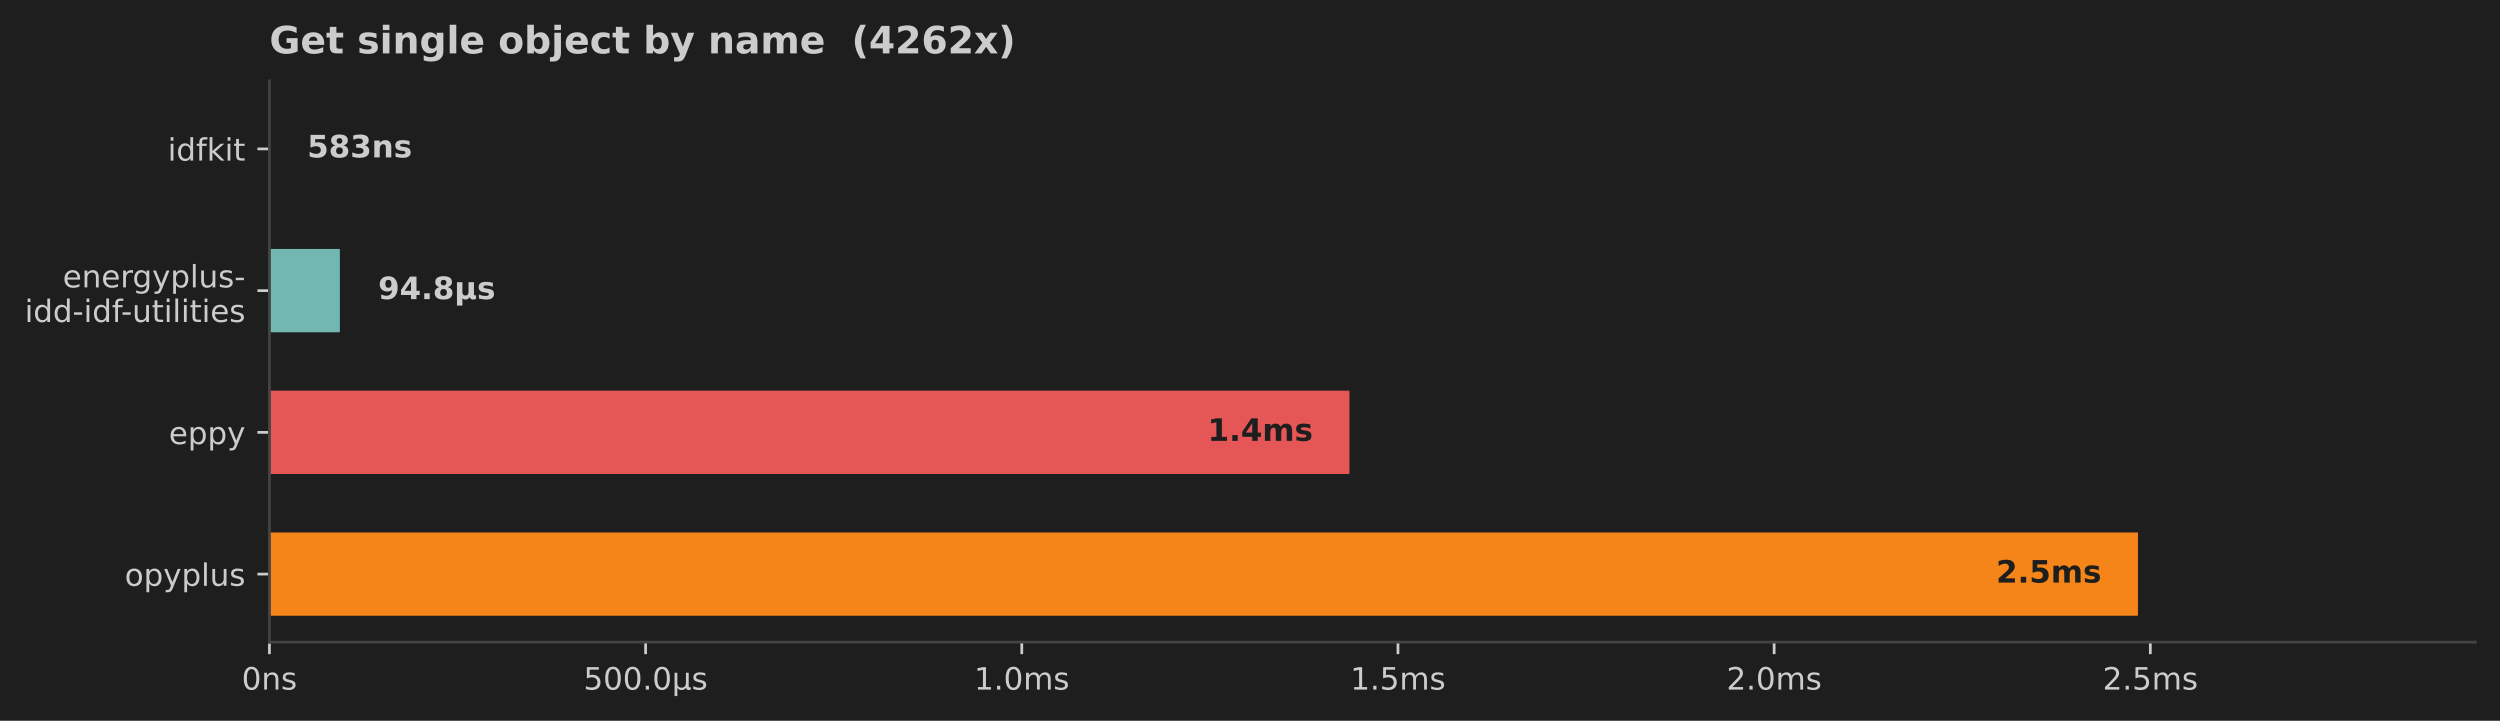
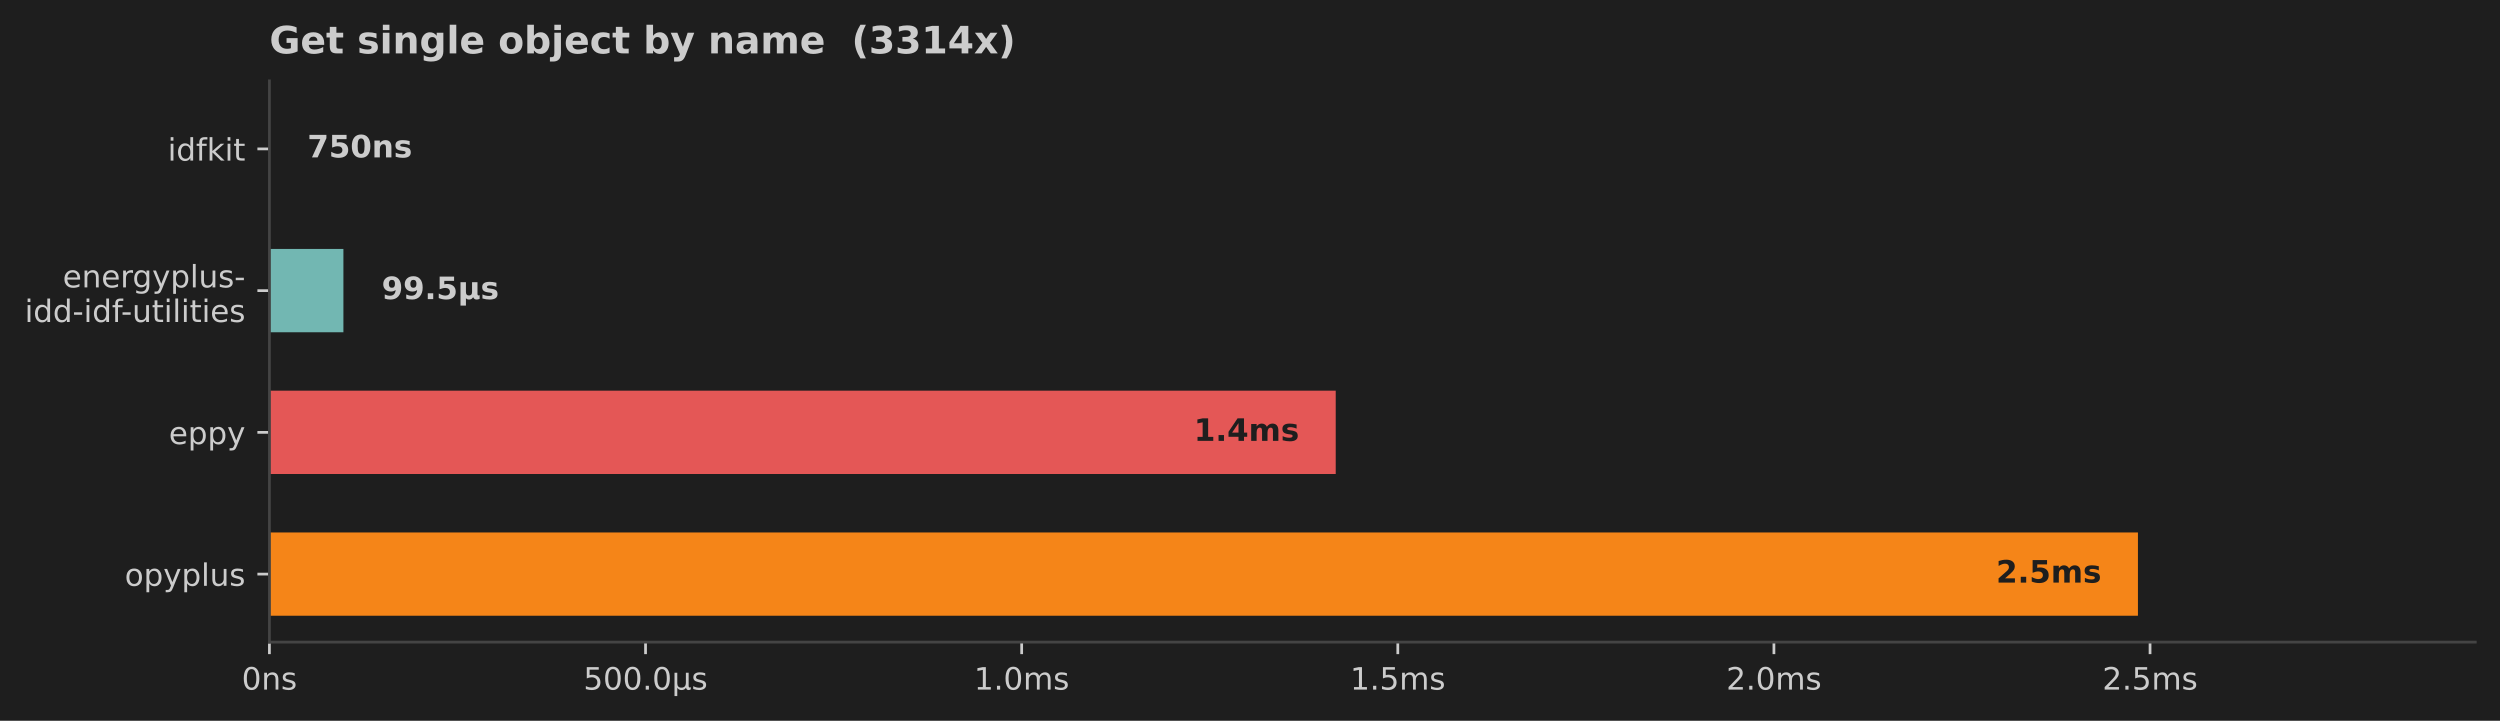
<svg xmlns="http://www.w3.org/2000/svg" xmlns:xlink="http://www.w3.org/1999/xlink" width="728.4pt" height="210pt" viewBox="0 0 728.4 210" version="1.1">
  <defs>
    <style type="text/css">*{stroke-linejoin: round; stroke-linecap: butt}</style>
  </defs>
  <g id="figure_1">
    <g id="patch_1">
      <path d="M 0 210 L 728.4 210 L 728.4 -0 L 0 -0 z " style="fill: #1e1e1e" />
    </g>
    <g id="axes_1">
      <g id="patch_2">
        <path d="M 78.497 187.089 L 721.2 187.089 L 721.2 23.558 L 78.497 23.558 z " style="fill: #1e1e1e" />
      </g>
      <g id="patch_3">
-         <path d="M 78.497 30.992 L 78.624 30.992 L 78.624 55.769 L 78.497 55.769 z " clip-path="url(#p252e3f94ce)" style="fill: #4c78a8; stroke: #1e1e1e; stroke-width: 0.5; stroke-linejoin: miter" />
+         <path d="M 78.497 30.992 L 78.661 30.992 L 78.661 55.769 L 78.497 55.769 z " clip-path="url(#p1cf8473f33)" style="fill: #4c78a8; stroke: #1e1e1e; stroke-width: 0.5; stroke-linejoin: miter" />
      </g>
      <g id="patch_4">
-         <path d="M 78.497 72.287 L 99.276 72.287 L 99.276 97.065 L 78.497 97.065 z " clip-path="url(#p252e3f94ce)" style="fill: #72b7b2; stroke: #1e1e1e; stroke-width: 0.5; stroke-linejoin: miter" />
+         <path d="M 78.497 72.287 L 100.305 72.287 L 100.305 97.065 L 78.497 97.065 z " clip-path="url(#p1cf8473f33)" style="fill: #72b7b2; stroke: #1e1e1e; stroke-width: 0.5; stroke-linejoin: miter" />
      </g>
      <g id="patch_5">
-         <path d="M 78.497 113.583 L 393.428 113.583 L 393.428 138.36 L 78.497 138.36 z " clip-path="url(#p252e3f94ce)" style="fill: #e45756; stroke: #1e1e1e; stroke-width: 0.5; stroke-linejoin: miter" />
+         <path d="M 78.497 113.583 L 389.426 113.583 L 389.426 138.36 L 78.497 138.36 z " clip-path="url(#p1cf8473f33)" style="fill: #e45756; stroke: #1e1e1e; stroke-width: 0.5; stroke-linejoin: miter" />
      </g>
      <g id="patch_6">
-         <path d="M 78.497 154.879 L 623.16 154.879 L 623.16 179.656 L 78.497 179.656 z " clip-path="url(#p252e3f94ce)" style="fill: #f58518; stroke: #1e1e1e; stroke-width: 0.5; stroke-linejoin: miter" />
+         <path d="M 78.497 154.879 L 623.16 154.879 L 623.16 179.656 L 78.497 179.656 z " clip-path="url(#p1cf8473f33)" style="fill: #f58518; stroke: #1e1e1e; stroke-width: 0.5; stroke-linejoin: miter" />
      </g>
      <g id="matplotlib.axis_1">
        <g id="xtick_1">
          <g id="line2d_1">
            <defs>
-               <path id="m0e9e47aceb" d="M 0 0 L 0 3.5 " style="stroke: #cccccc; stroke-width: 0.8" />
+               <path id="m0b8f4a508b" d="M 0 0 L 0 3.5 " style="stroke: #cccccc; stroke-width: 0.8" />
            </defs>
            <g>
-               <use xlink:href="#m0e9e47aceb" x="78.497" y="187.089" style="fill: #cccccc; stroke: #cccccc; stroke-width: 0.8" />
+               <use xlink:href="#m0b8f4a508b" x="78.497" y="187.089" style="fill: #cccccc; stroke: #cccccc; stroke-width: 0.8" />
            </g>
          </g>
          <g id="text_1">
            <g style="fill: #cccccc" transform="translate(70.43734 200.9278) scale(0.09 -0.09)">
              <defs>
                <path id="DejaVuSans-30" d="M 2034 4250 Q 1547 4250 1301 3770 Q 1056 3291 1056 2328 Q 1056 1369 1301 889 Q 1547 409 2034 409 Q 2525 409 2770 889 Q 3016 1369 3016 2328 Q 3016 3291 2770 3770 Q 2525 4250 2034 4250 z M 2034 4750 Q 2819 4750 3233 4129 Q 3647 3509 3647 2328 Q 3647 1150 3233 529 Q 2819 -91 2034 -91 Q 1250 -91 836 529 Q 422 1150 422 2328 Q 422 3509 836 4129 Q 1250 4750 2034 4750 z " transform="scale(0.015625)" />
                <path id="DejaVuSans-6e" d="M 3513 2113 L 3513 0 L 2938 0 L 2938 2094 Q 2938 2591 2744 2837 Q 2550 3084 2163 3084 Q 1697 3084 1428 2787 Q 1159 2491 1159 1978 L 1159 0 L 581 0 L 581 3500 L 1159 3500 L 1159 2956 Q 1366 3272 1645 3428 Q 1925 3584 2291 3584 Q 2894 3584 3203 3211 Q 3513 2838 3513 2113 z " transform="scale(0.015625)" />
                <path id="DejaVuSans-73" d="M 2834 3397 L 2834 2853 Q 2591 2978 2328 3040 Q 2066 3103 1784 3103 Q 1356 3103 1142 2972 Q 928 2841 928 2578 Q 928 2378 1081 2264 Q 1234 2150 1697 2047 L 1894 2003 Q 2506 1872 2764 1633 Q 3022 1394 3022 966 Q 3022 478 2636 193 Q 2250 -91 1575 -91 Q 1294 -91 989 -36 Q 684 19 347 128 L 347 722 Q 666 556 975 473 Q 1284 391 1588 391 Q 1994 391 2212 530 Q 2431 669 2431 922 Q 2431 1156 2273 1281 Q 2116 1406 1581 1522 L 1381 1569 Q 847 1681 609 1914 Q 372 2147 372 2553 Q 372 3047 722 3315 Q 1072 3584 1716 3584 Q 2034 3584 2315 3537 Q 2597 3491 2834 3397 z " transform="scale(0.015625)" />
              </defs>
              <use xlink:href="#DejaVuSans-30" />
              <use xlink:href="#DejaVuSans-6e" transform="translate(63.62305 0)" />
              <use xlink:href="#DejaVuSans-73" transform="translate(127.002 0)" />
            </g>
          </g>
        </g>
        <g id="xtick_2">
          <g id="line2d_2">
            <g>
-               <use xlink:href="#m0e9e47aceb" x="188.102" y="187.089" style="fill: #cccccc; stroke: #cccccc; stroke-width: 0.8" />
+               <use xlink:href="#m0b8f4a508b" x="188.085" y="187.089" style="fill: #cccccc; stroke: #cccccc; stroke-width: 0.8" />
            </g>
          </g>
          <g id="text_2">
-             <g style="fill: #cccccc" transform="translate(170.0115 200.9278) scale(0.09 -0.09)">
+             <g style="fill: #cccccc" transform="translate(169.995 200.9278) scale(0.09 -0.09)">
              <defs>
                <path id="DejaVuSans-35" d="M 691 4666 L 3169 4666 L 3169 4134 L 1269 4134 L 1269 2991 Q 1406 3038 1543 3061 Q 1681 3084 1819 3084 Q 2600 3084 3056 2656 Q 3513 2228 3513 1497 Q 3513 744 3044 326 Q 2575 -91 1722 -91 Q 1428 -91 1123 -41 Q 819 9 494 109 L 494 744 Q 775 591 1075 516 Q 1375 441 1709 441 Q 2250 441 2565 725 Q 2881 1009 2881 1497 Q 2881 1984 2565 2268 Q 2250 2553 1709 2553 Q 1456 2553 1204 2497 Q 953 2441 691 2322 L 691 4666 z " transform="scale(0.015625)" />
                <path id="DejaVuSans-2e" d="M 684 794 L 1344 794 L 1344 0 L 684 0 L 684 794 z " transform="scale(0.015625)" />
                <path id="DejaVuSans-b5" d="M 544 -1331 L 544 3500 L 1119 3500 L 1119 1325 Q 1119 872 1334 640 Q 1550 409 1972 409 Q 2434 409 2667 671 Q 2900 934 2900 1459 L 2900 3500 L 3475 3500 L 3475 806 Q 3475 619 3529 530 Q 3584 441 3700 441 Q 3728 441 3778 458 Q 3828 475 3916 513 L 3916 50 Q 3788 -22 3673 -56 Q 3559 -91 3450 -91 Q 3234 -91 3106 31 Q 2978 153 2931 403 Q 2775 156 2548 32 Q 2322 -91 2016 -91 Q 1697 -91 1473 31 Q 1250 153 1119 397 L 1119 -1331 L 544 -1331 z " transform="scale(0.015625)" />
              </defs>
              <use xlink:href="#DejaVuSans-35" />
              <use xlink:href="#DejaVuSans-30" transform="translate(63.62305 0)" />
              <use xlink:href="#DejaVuSans-30" transform="translate(127.2461 0)" />
              <use xlink:href="#DejaVuSans-2e" transform="translate(190.8691 0)" />
              <use xlink:href="#DejaVuSans-30" transform="translate(222.6562 0)" />
              <use xlink:href="#DejaVuSans-b5" transform="translate(286.2793 0)" />
              <use xlink:href="#DejaVuSans-73" transform="translate(349.9023 0)" />
            </g>
          </g>
        </g>
        <g id="xtick_3">
          <g id="line2d_3">
            <g>
-               <use xlink:href="#m0e9e47aceb" x="297.707" y="187.089" style="fill: #cccccc; stroke: #cccccc; stroke-width: 0.8" />
+               <use xlink:href="#m0b8f4a508b" x="297.673" y="187.089" style="fill: #cccccc; stroke: #cccccc; stroke-width: 0.8" />
            </g>
          </g>
          <g id="text_3">
-             <g style="fill: #cccccc" transform="translate(283.8226 200.9278) scale(0.09 -0.09)">
+             <g style="fill: #cccccc" transform="translate(283.7895 200.9278) scale(0.09 -0.09)">
              <defs>
                <path id="DejaVuSans-31" d="M 794 531 L 1825 531 L 1825 4091 L 703 3866 L 703 4441 L 1819 4666 L 2450 4666 L 2450 531 L 3481 531 L 3481 0 L 794 0 L 794 531 z " transform="scale(0.015625)" />
                <path id="DejaVuSans-6d" d="M 3328 2828 Q 3544 3216 3844 3400 Q 4144 3584 4550 3584 Q 5097 3584 5394 3201 Q 5691 2819 5691 2113 L 5691 0 L 5113 0 L 5113 2094 Q 5113 2597 4934 2840 Q 4756 3084 4391 3084 Q 3944 3084 3684 2787 Q 3425 2491 3425 1978 L 3425 0 L 2847 0 L 2847 2094 Q 2847 2600 2669 2842 Q 2491 3084 2119 3084 Q 1678 3084 1418 2786 Q 1159 2488 1159 1978 L 1159 0 L 581 0 L 581 3500 L 1159 3500 L 1159 2956 Q 1356 3278 1631 3431 Q 1906 3584 2284 3584 Q 2666 3584 2933 3390 Q 3200 3197 3328 2828 z " transform="scale(0.015625)" />
              </defs>
              <use xlink:href="#DejaVuSans-31" />
              <use xlink:href="#DejaVuSans-2e" transform="translate(63.62305 0)" />
              <use xlink:href="#DejaVuSans-30" transform="translate(95.41016 0)" />
              <use xlink:href="#DejaVuSans-6d" transform="translate(159.0332 0)" />
              <use xlink:href="#DejaVuSans-73" transform="translate(256.4453 0)" />
            </g>
          </g>
        </g>
        <g id="xtick_4">
          <g id="line2d_4">
            <g>
-               <use xlink:href="#m0e9e47aceb" x="407.311" y="187.089" style="fill: #cccccc; stroke: #cccccc; stroke-width: 0.8" />
+               <use xlink:href="#m0b8f4a508b" x="407.262" y="187.089" style="fill: #cccccc; stroke: #cccccc; stroke-width: 0.8" />
            </g>
          </g>
          <g id="text_4">
-             <g style="fill: #cccccc" transform="translate(393.4276 200.9278) scale(0.09 -0.09)">
+             <g style="fill: #cccccc" transform="translate(393.378 200.9278) scale(0.09 -0.09)">
              <use xlink:href="#DejaVuSans-31" />
              <use xlink:href="#DejaVuSans-2e" transform="translate(63.62305 0)" />
              <use xlink:href="#DejaVuSans-35" transform="translate(95.41016 0)" />
              <use xlink:href="#DejaVuSans-6d" transform="translate(159.0332 0)" />
              <use xlink:href="#DejaVuSans-73" transform="translate(256.4453 0)" />
            </g>
          </g>
        </g>
        <g id="xtick_5">
          <g id="line2d_5">
            <g>
-               <use xlink:href="#m0e9e47aceb" x="516.916" y="187.089" style="fill: #cccccc; stroke: #cccccc; stroke-width: 0.8" />
+               <use xlink:href="#m0b8f4a508b" x="516.85" y="187.089" style="fill: #cccccc; stroke: #cccccc; stroke-width: 0.8" />
            </g>
          </g>
          <g id="text_5">
-             <g style="fill: #cccccc" transform="translate(503.0326 200.9278) scale(0.09 -0.09)">
+             <g style="fill: #cccccc" transform="translate(502.9664 200.9278) scale(0.09 -0.09)">
              <defs>
                <path id="DejaVuSans-32" d="M 1228 531 L 3431 531 L 3431 0 L 469 0 L 469 531 Q 828 903 1448 1529 Q 2069 2156 2228 2338 Q 2531 2678 2651 2914 Q 2772 3150 2772 3378 Q 2772 3750 2511 3984 Q 2250 4219 1831 4219 Q 1534 4219 1204 4116 Q 875 4013 500 3803 L 500 4441 Q 881 4594 1212 4672 Q 1544 4750 1819 4750 Q 2544 4750 2975 4387 Q 3406 4025 3406 3419 Q 3406 3131 3298 2873 Q 3191 2616 2906 2266 Q 2828 2175 2409 1742 Q 1991 1309 1228 531 z " transform="scale(0.015625)" />
              </defs>
              <use xlink:href="#DejaVuSans-32" />
              <use xlink:href="#DejaVuSans-2e" transform="translate(63.62305 0)" />
              <use xlink:href="#DejaVuSans-30" transform="translate(95.41016 0)" />
              <use xlink:href="#DejaVuSans-6d" transform="translate(159.0332 0)" />
              <use xlink:href="#DejaVuSans-73" transform="translate(256.4453 0)" />
            </g>
          </g>
        </g>
        <g id="xtick_6">
          <g id="line2d_6">
            <g>
-               <use xlink:href="#m0e9e47aceb" x="626.521" y="187.089" style="fill: #cccccc; stroke: #cccccc; stroke-width: 0.8" />
+               <use xlink:href="#m0b8f4a508b" x="626.439" y="187.089" style="fill: #cccccc; stroke: #cccccc; stroke-width: 0.8" />
            </g>
          </g>
          <g id="text_6">
-             <g style="fill: #cccccc" transform="translate(612.6375 200.9278) scale(0.09 -0.09)">
+             <g style="fill: #cccccc" transform="translate(612.5549 200.9278) scale(0.09 -0.09)">
              <use xlink:href="#DejaVuSans-32" />
              <use xlink:href="#DejaVuSans-2e" transform="translate(63.62305 0)" />
              <use xlink:href="#DejaVuSans-35" transform="translate(95.41016 0)" />
              <use xlink:href="#DejaVuSans-6d" transform="translate(159.0332 0)" />
              <use xlink:href="#DejaVuSans-73" transform="translate(256.4453 0)" />
            </g>
          </g>
        </g>
      </g>
      <g id="matplotlib.axis_2">
        <g id="ytick_1">
          <g id="line2d_7">
            <defs>
-               <path id="m528e6a26b4" d="M 0 0 L -3.5 0 " style="stroke: #cccccc; stroke-width: 0.8" />
+               <path id="mb500a7d1e4" d="M 0 0 L -3.5 0 " style="stroke: #cccccc; stroke-width: 0.8" />
            </defs>
            <g>
-               <use xlink:href="#m528e6a26b4" x="78.497" y="43.38" style="fill: #cccccc; stroke: #cccccc; stroke-width: 0.8" />
+               <use xlink:href="#mb500a7d1e4" x="78.497" y="43.38" style="fill: #cccccc; stroke: #cccccc; stroke-width: 0.8" />
            </g>
          </g>
          <g id="text_7">
            <g style="fill: #cccccc" transform="translate(48.87422 46.79951) scale(0.09 -0.09)">
              <defs>
                <path id="DejaVuSans-69" d="M 603 3500 L 1178 3500 L 1178 0 L 603 0 L 603 3500 z M 603 4863 L 1178 4863 L 1178 4134 L 603 4134 L 603 4863 z " transform="scale(0.015625)" />
                <path id="DejaVuSans-64" d="M 2906 2969 L 2906 4863 L 3481 4863 L 3481 0 L 2906 0 L 2906 525 Q 2725 213 2448 61 Q 2172 -91 1784 -91 Q 1150 -91 751 415 Q 353 922 353 1747 Q 353 2572 751 3078 Q 1150 3584 1784 3584 Q 2172 3584 2448 3432 Q 2725 3281 2906 2969 z M 947 1747 Q 947 1113 1208 752 Q 1469 391 1925 391 Q 2381 391 2643 752 Q 2906 1113 2906 1747 Q 2906 2381 2643 2742 Q 2381 3103 1925 3103 Q 1469 3103 1208 2742 Q 947 2381 947 1747 z " transform="scale(0.015625)" />
                <path id="DejaVuSans-66" d="M 2375 4863 L 2375 4384 L 1825 4384 Q 1516 4384 1395 4259 Q 1275 4134 1275 3809 L 1275 3500 L 2222 3500 L 2222 3053 L 1275 3053 L 1275 0 L 697 0 L 697 3053 L 147 3053 L 147 3500 L 697 3500 L 697 3744 Q 697 4328 969 4595 Q 1241 4863 1831 4863 L 2375 4863 z " transform="scale(0.015625)" />
                <path id="DejaVuSans-6b" d="M 581 4863 L 1159 4863 L 1159 1991 L 2875 3500 L 3609 3500 L 1753 1863 L 3688 0 L 2938 0 L 1159 1709 L 1159 0 L 581 0 L 581 4863 z " transform="scale(0.015625)" />
                <path id="DejaVuSans-74" d="M 1172 4494 L 1172 3500 L 2356 3500 L 2356 3053 L 1172 3053 L 1172 1153 Q 1172 725 1289 603 Q 1406 481 1766 481 L 2356 481 L 2356 0 L 1766 0 Q 1100 0 847 248 Q 594 497 594 1153 L 594 3053 L 172 3053 L 172 3500 L 594 3500 L 594 4494 L 1172 4494 z " transform="scale(0.015625)" />
              </defs>
              <use xlink:href="#DejaVuSans-69" />
              <use xlink:href="#DejaVuSans-64" transform="translate(27.7832 0)" />
              <use xlink:href="#DejaVuSans-66" transform="translate(91.25977 0)" />
              <use xlink:href="#DejaVuSans-6b" transform="translate(126.4648 0)" />
              <use xlink:href="#DejaVuSans-69" transform="translate(184.375 0)" />
              <use xlink:href="#DejaVuSans-74" transform="translate(212.1582 0)" />
            </g>
          </g>
        </g>
        <g id="ytick_2">
          <g id="line2d_8">
            <g>
-               <use xlink:href="#m528e6a26b4" x="78.497" y="84.676" style="fill: #cccccc; stroke: #cccccc; stroke-width: 0.8" />
+               <use xlink:href="#mb500a7d1e4" x="78.497" y="84.676" style="fill: #cccccc; stroke: #cccccc; stroke-width: 0.8" />
            </g>
          </g>
          <g id="text_8">
            <g style="fill: #cccccc" transform="translate(18.28125 83.74004) scale(0.09 -0.09)">
              <defs>
                <path id="DejaVuSans-65" d="M 3597 1894 L 3597 1613 L 953 1613 Q 991 1019 1311 708 Q 1631 397 2203 397 Q 2534 397 2845 478 Q 3156 559 3463 722 L 3463 178 Q 3153 47 2828 -22 Q 2503 -91 2169 -91 Q 1331 -91 842 396 Q 353 884 353 1716 Q 353 2575 817 3079 Q 1281 3584 2069 3584 Q 2775 3584 3186 3129 Q 3597 2675 3597 1894 z M 3022 2063 Q 3016 2534 2758 2815 Q 2500 3097 2075 3097 Q 1594 3097 1305 2825 Q 1016 2553 972 2059 L 3022 2063 z " transform="scale(0.015625)" />
                <path id="DejaVuSans-72" d="M 2631 2963 Q 2534 3019 2420 3045 Q 2306 3072 2169 3072 Q 1681 3072 1420 2755 Q 1159 2438 1159 1844 L 1159 0 L 581 0 L 581 3500 L 1159 3500 L 1159 2956 Q 1341 3275 1631 3429 Q 1922 3584 2338 3584 Q 2397 3584 2469 3576 Q 2541 3569 2628 3553 L 2631 2963 z " transform="scale(0.015625)" />
                <path id="DejaVuSans-67" d="M 2906 1791 Q 2906 2416 2648 2759 Q 2391 3103 1925 3103 Q 1463 3103 1205 2759 Q 947 2416 947 1791 Q 947 1169 1205 825 Q 1463 481 1925 481 Q 2391 481 2648 825 Q 2906 1169 2906 1791 z M 3481 434 Q 3481 -459 3084 -895 Q 2688 -1331 1869 -1331 Q 1566 -1331 1297 -1286 Q 1028 -1241 775 -1147 L 775 -588 Q 1028 -725 1275 -790 Q 1522 -856 1778 -856 Q 2344 -856 2625 -561 Q 2906 -266 2906 331 L 2906 616 Q 2728 306 2450 153 Q 2172 0 1784 0 Q 1141 0 747 490 Q 353 981 353 1791 Q 353 2603 747 3093 Q 1141 3584 1784 3584 Q 2172 3584 2450 3431 Q 2728 3278 2906 2969 L 2906 3500 L 3481 3500 L 3481 434 z " transform="scale(0.015625)" />
                <path id="DejaVuSans-79" d="M 2059 -325 Q 1816 -950 1584 -1140 Q 1353 -1331 966 -1331 L 506 -1331 L 506 -850 L 844 -850 Q 1081 -850 1212 -737 Q 1344 -625 1503 -206 L 1606 56 L 191 3500 L 800 3500 L 1894 763 L 2988 3500 L 3597 3500 L 2059 -325 z " transform="scale(0.015625)" />
                <path id="DejaVuSans-70" d="M 1159 525 L 1159 -1331 L 581 -1331 L 581 3500 L 1159 3500 L 1159 2969 Q 1341 3281 1617 3432 Q 1894 3584 2278 3584 Q 2916 3584 3314 3078 Q 3713 2572 3713 1747 Q 3713 922 3314 415 Q 2916 -91 2278 -91 Q 1894 -91 1617 61 Q 1341 213 1159 525 z M 3116 1747 Q 3116 2381 2855 2742 Q 2594 3103 2138 3103 Q 1681 3103 1420 2742 Q 1159 2381 1159 1747 Q 1159 1113 1420 752 Q 1681 391 2138 391 Q 2594 391 2855 752 Q 3116 1113 3116 1747 z " transform="scale(0.015625)" />
                <path id="DejaVuSans-6c" d="M 603 4863 L 1178 4863 L 1178 0 L 603 0 L 603 4863 z " transform="scale(0.015625)" />
                <path id="DejaVuSans-75" d="M 544 1381 L 544 3500 L 1119 3500 L 1119 1403 Q 1119 906 1312 657 Q 1506 409 1894 409 Q 2359 409 2629 706 Q 2900 1003 2900 1516 L 2900 3500 L 3475 3500 L 3475 0 L 2900 0 L 2900 538 Q 2691 219 2414 64 Q 2138 -91 1772 -91 Q 1169 -91 856 284 Q 544 659 544 1381 z M 1991 3584 L 1991 3584 z " transform="scale(0.015625)" />
                <path id="DejaVuSans-2d" d="M 313 2009 L 1997 2009 L 1997 1497 L 313 1497 L 313 2009 z " transform="scale(0.015625)" />
              </defs>
              <use xlink:href="#DejaVuSans-65" />
              <use xlink:href="#DejaVuSans-6e" transform="translate(61.52344 0)" />
              <use xlink:href="#DejaVuSans-65" transform="translate(124.9023 0)" />
              <use xlink:href="#DejaVuSans-72" transform="translate(186.4258 0)" />
              <use xlink:href="#DejaVuSans-67" transform="translate(225.7891 0)" />
              <use xlink:href="#DejaVuSans-79" transform="translate(289.2656 0)" />
              <use xlink:href="#DejaVuSans-70" transform="translate(348.4453 0)" />
              <use xlink:href="#DejaVuSans-6c" transform="translate(411.9219 0)" />
              <use xlink:href="#DejaVuSans-75" transform="translate(439.7051 0)" />
              <use xlink:href="#DejaVuSans-73" transform="translate(503.084 0)" />
              <use xlink:href="#DejaVuSans-2d" transform="translate(555.1836 0)" />
            </g>
            <g style="fill: #cccccc" transform="translate(7.2 93.81807) scale(0.09 -0.09)">
              <use xlink:href="#DejaVuSans-69" />
              <use xlink:href="#DejaVuSans-64" transform="translate(27.7832 0)" />
              <use xlink:href="#DejaVuSans-64" transform="translate(91.25977 0)" />
              <use xlink:href="#DejaVuSans-2d" transform="translate(154.7363 0)" />
              <use xlink:href="#DejaVuSans-69" transform="translate(190.8203 0)" />
              <use xlink:href="#DejaVuSans-64" transform="translate(218.6035 0)" />
              <use xlink:href="#DejaVuSans-66" transform="translate(282.0801 0)" />
              <use xlink:href="#DejaVuSans-2d" transform="translate(311.7852 0)" />
              <use xlink:href="#DejaVuSans-75" transform="translate(347.8691 0)" />
              <use xlink:href="#DejaVuSans-74" transform="translate(411.248 0)" />
              <use xlink:href="#DejaVuSans-69" transform="translate(450.457 0)" />
              <use xlink:href="#DejaVuSans-6c" transform="translate(478.2402 0)" />
              <use xlink:href="#DejaVuSans-69" transform="translate(506.0234 0)" />
              <use xlink:href="#DejaVuSans-74" transform="translate(533.8066 0)" />
              <use xlink:href="#DejaVuSans-69" transform="translate(573.0156 0)" />
              <use xlink:href="#DejaVuSans-65" transform="translate(600.7988 0)" />
              <use xlink:href="#DejaVuSans-73" transform="translate(662.3223 0)" />
            </g>
          </g>
        </g>
        <g id="ytick_3">
          <g id="line2d_9">
            <g>
-               <use xlink:href="#m528e6a26b4" x="78.497" y="125.972" style="fill: #cccccc; stroke: #cccccc; stroke-width: 0.8" />
+               <use xlink:href="#mb500a7d1e4" x="78.497" y="125.972" style="fill: #cccccc; stroke: #cccccc; stroke-width: 0.8" />
            </g>
          </g>
          <g id="text_9">
            <g style="fill: #cccccc" transform="translate(49.20469 129.3909) scale(0.09 -0.09)">
              <use xlink:href="#DejaVuSans-65" />
              <use xlink:href="#DejaVuSans-70" transform="translate(61.52344 0)" />
              <use xlink:href="#DejaVuSans-70" transform="translate(125 0)" />
              <use xlink:href="#DejaVuSans-79" transform="translate(188.4766 0)" />
            </g>
          </g>
        </g>
        <g id="ytick_4">
          <g id="line2d_10">
            <g>
-               <use xlink:href="#m528e6a26b4" x="78.497" y="167.267" style="fill: #cccccc; stroke: #cccccc; stroke-width: 0.8" />
+               <use xlink:href="#mb500a7d1e4" x="78.497" y="167.267" style="fill: #cccccc; stroke: #cccccc; stroke-width: 0.8" />
            </g>
          </g>
          <g id="text_10">
            <g style="fill: #cccccc" transform="translate(36.34313 170.6866) scale(0.09 -0.09)">
              <defs>
                <path id="DejaVuSans-6f" d="M 1959 3097 Q 1497 3097 1228 2736 Q 959 2375 959 1747 Q 959 1119 1226 758 Q 1494 397 1959 397 Q 2419 397 2687 759 Q 2956 1122 2956 1747 Q 2956 2369 2687 2733 Q 2419 3097 1959 3097 z M 1959 3584 Q 2709 3584 3137 3096 Q 3566 2609 3566 1747 Q 3566 888 3137 398 Q 2709 -91 1959 -91 Q 1206 -91 779 398 Q 353 888 353 1747 Q 353 2609 779 3096 Q 1206 3584 1959 3584 z " transform="scale(0.015625)" />
              </defs>
              <use xlink:href="#DejaVuSans-6f" />
              <use xlink:href="#DejaVuSans-70" transform="translate(61.18164 0)" />
              <use xlink:href="#DejaVuSans-79" transform="translate(124.6582 0)" />
              <use xlink:href="#DejaVuSans-70" transform="translate(183.8379 0)" />
              <use xlink:href="#DejaVuSans-6c" transform="translate(247.3145 0)" />
              <use xlink:href="#DejaVuSans-75" transform="translate(275.0977 0)" />
              <use xlink:href="#DejaVuSans-73" transform="translate(338.4766 0)" />
            </g>
          </g>
        </g>
      </g>
      <g id="patch_7">
        <path d="M 78.497 187.089 L 78.497 23.558 " style="fill: none; stroke: #444444; stroke-width: 0.8; stroke-linejoin: miter; stroke-linecap: square" />
      </g>
      <g id="patch_8">
        <path d="M 78.497 187.089 L 721.2 187.089 " style="fill: none; stroke: #444444; stroke-width: 0.8; stroke-linejoin: miter; stroke-linecap: square" />
      </g>
      <g id="text_11">
-         <g style="fill: #cccccc" transform="translate(89.51763 45.86365) scale(0.09 -0.09)">
-           <defs>
+         <g style="fill: #cccccc" transform="translate(89.5542 45.86365) scale(0.09 -0.09)">
+           <defs>
+             <path id="DejaVuSans-Bold-37" d="M 428 4666 L 3944 4666 L 3944 3988 L 2125 0 L 953 0 L 2675 3781 L 428 3781 L 428 4666 z " transform="scale(0.015625)" />
            <path id="DejaVuSans-Bold-35" d="M 678 4666 L 3669 4666 L 3669 3781 L 1638 3781 L 1638 3059 Q 1775 3097 1914 3117 Q 2053 3138 2203 3138 Q 3056 3138 3531 2711 Q 4006 2284 4006 1522 Q 4006 766 3489 337 Q 2972 -91 2053 -91 Q 1656 -91 1267 -14 Q 878 63 494 219 L 494 1166 Q 875 947 1217 837 Q 1559 728 1863 728 Q 2300 728 2551 942 Q 2803 1156 2803 1522 Q 2803 1891 2551 2103 Q 2300 2316 1863 2316 Q 1603 2316 1309 2248 Q 1016 2181 678 2041 L 678 4666 z " transform="scale(0.015625)" />
-             <path id="DejaVuSans-Bold-38" d="M 2228 2088 Q 1891 2088 1709 1903 Q 1528 1719 1528 1375 Q 1528 1031 1709 848 Q 1891 666 2228 666 Q 2563 666 2741 848 Q 2919 1031 2919 1375 Q 2919 1722 2741 1905 Q 2563 2088 2228 2088 z M 1350 2484 Q 925 2613 709 2878 Q 494 3144 494 3541 Q 494 4131 934 4440 Q 1375 4750 2228 4750 Q 3075 4750 3515 4442 Q 3956 4134 3956 3541 Q 3956 3144 3739 2878 Q 3522 2613 3097 2484 Q 3572 2353 3814 2058 Q 4056 1763 4056 1313 Q 4056 619 3595 264 Q 3134 -91 2228 -91 Q 1319 -91 855 264 Q 391 619 391 1313 Q 391 1763 633 2058 Q 875 2353 1350 2484 z M 1631 3419 Q 1631 3141 1786 2991 Q 1941 2841 2228 2841 Q 2509 2841 2662 2991 Q 2816 3141 2816 3419 Q 2816 3697 2662 3845 Q 2509 3994 2228 3994 Q 1941 3994 1786 3844 Q 1631 3694 1631 3419 z " transform="scale(0.015625)" />
-             <path id="DejaVuSans-Bold-33" d="M 2981 2516 Q 3453 2394 3698 2092 Q 3944 1791 3944 1325 Q 3944 631 3412 270 Q 2881 -91 1863 -91 Q 1503 -91 1142 -33 Q 781 25 428 141 L 428 1069 Q 766 900 1098 814 Q 1431 728 1753 728 Q 2231 728 2486 893 Q 2741 1059 2741 1369 Q 2741 1688 2480 1852 Q 2219 2016 1709 2016 L 1228 2016 L 1228 2791 L 1734 2791 Q 2188 2791 2409 2933 Q 2631 3075 2631 3366 Q 2631 3634 2415 3781 Q 2200 3928 1806 3928 Q 1516 3928 1219 3862 Q 922 3797 628 3669 L 628 4550 Q 984 4650 1334 4700 Q 1684 4750 2022 4750 Q 2931 4750 3382 4451 Q 3834 4153 3834 3553 Q 3834 3144 3618 2883 Q 3403 2622 2981 2516 z " transform="scale(0.015625)" />
+             <path id="DejaVuSans-Bold-30" d="M 2944 2338 Q 2944 3213 2780 3570 Q 2616 3928 2228 3928 Q 1841 3928 1675 3570 Q 1509 3213 1509 2338 Q 1509 1453 1675 1090 Q 1841 728 2228 728 Q 2613 728 2778 1090 Q 2944 1453 2944 2338 z M 4147 2328 Q 4147 1169 3647 539 Q 3147 -91 2228 -91 Q 1306 -91 806 539 Q 306 1169 306 2328 Q 306 3491 806 4120 Q 1306 4750 2228 4750 Q 3147 4750 3647 4120 Q 4147 3491 4147 2328 z " transform="scale(0.015625)" />
            <path id="DejaVuSans-Bold-6e" d="M 4056 2131 L 4056 0 L 2931 0 L 2931 347 L 2931 1631 Q 2931 2084 2911 2256 Q 2891 2428 2841 2509 Q 2775 2619 2662 2680 Q 2550 2741 2406 2741 Q 2056 2741 1856 2470 Q 1656 2200 1656 1722 L 1656 0 L 538 0 L 538 3500 L 1656 3500 L 1656 2988 Q 1909 3294 2193 3439 Q 2478 3584 2822 3584 Q 3428 3584 3742 3212 Q 4056 2841 4056 2131 z " transform="scale(0.015625)" />
            <path id="DejaVuSans-Bold-73" d="M 3272 3391 L 3272 2541 Q 2913 2691 2578 2766 Q 2244 2841 1947 2841 Q 1628 2841 1473 2761 Q 1319 2681 1319 2516 Q 1319 2381 1436 2309 Q 1553 2238 1856 2203 L 2053 2175 Q 2913 2066 3209 1816 Q 3506 1566 3506 1031 Q 3506 472 3093 190 Q 2681 -91 1863 -91 Q 1516 -91 1145 -36 Q 775 19 384 128 L 384 978 Q 719 816 1070 734 Q 1422 653 1784 653 Q 2113 653 2278 743 Q 2444 834 2444 1013 Q 2444 1163 2330 1236 Q 2216 1309 1875 1350 L 1678 1375 Q 931 1469 631 1722 Q 331 1975 331 2491 Q 331 3047 712 3315 Q 1094 3584 1881 3584 Q 2191 3584 2531 3537 Q 2872 3491 3272 3391 z " transform="scale(0.015625)" />
          </defs>
-           <use xlink:href="#DejaVuSans-Bold-35" />
-           <use xlink:href="#DejaVuSans-Bold-38" transform="translate(69.58008 0)" />
-           <use xlink:href="#DejaVuSans-Bold-33" transform="translate(139.1602 0)" />
+           <use xlink:href="#DejaVuSans-Bold-37" />
+           <use xlink:href="#DejaVuSans-Bold-35" transform="translate(69.58008 0)" />
+           <use xlink:href="#DejaVuSans-Bold-30" transform="translate(139.1602 0)" />
          <use xlink:href="#DejaVuSans-Bold-6e" transform="translate(208.7402 0)" />
          <use xlink:href="#DejaVuSans-Bold-73" transform="translate(279.9316 0)" />
        </g>
      </g>
      <g id="text_12">
-         <g style="fill: #cccccc" transform="translate(110.1692 87.14949) scale(0.09 -0.09)">
+         <g style="fill: #cccccc" transform="translate(111.1979 87.14949) scale(0.09 -0.09)">
          <defs>
            <path id="DejaVuSans-Bold-39" d="M 641 103 L 641 966 Q 928 831 1190 764 Q 1453 697 1709 697 Q 2247 697 2547 995 Q 2847 1294 2900 1881 Q 2688 1725 2447 1647 Q 2206 1569 1925 1569 Q 1209 1569 770 1986 Q 331 2403 331 3084 Q 331 3838 820 4291 Q 1309 4744 2131 4744 Q 3044 4744 3544 4128 Q 4044 3513 4044 2388 Q 4044 1231 3459 570 Q 2875 -91 1856 -91 Q 1528 -91 1228 -42 Q 928 6 641 103 z M 2125 2350 Q 2441 2350 2600 2554 Q 2759 2759 2759 3169 Q 2759 3575 2600 3781 Q 2441 3988 2125 3988 Q 1809 3988 1650 3781 Q 1491 3575 1491 3169 Q 1491 2759 1650 2554 Q 1809 2350 2125 2350 z " transform="scale(0.015625)" />
-             <path id="DejaVuSans-Bold-34" d="M 2356 3675 L 1038 1722 L 2356 1722 L 2356 3675 z M 2156 4666 L 3494 4666 L 3494 1722 L 4159 1722 L 4159 850 L 3494 850 L 3494 0 L 2356 0 L 2356 850 L 288 850 L 288 1881 L 2156 4666 z " transform="scale(0.015625)" />
            <path id="DejaVuSans-Bold-2e" d="M 653 1209 L 1778 1209 L 1778 0 L 653 0 L 653 1209 z " transform="scale(0.015625)" />
            <path id="DejaVuSans-Bold-b5" d="M 544 -1338 L 544 3500 L 1672 3500 L 1672 1466 Q 1672 1103 1828 926 Q 1984 750 2303 750 Q 2625 750 2781 926 Q 2938 1103 2938 1466 L 2938 3500 L 4063 3500 L 4063 1159 Q 4063 938 4114 850 Q 4166 763 4288 763 Q 4344 763 4395 778 Q 4447 794 4506 831 L 4506 50 Q 4341 -22 4195 -56 Q 4050 -91 3909 -91 Q 3631 -91 3454 26 Q 3278 144 3169 403 Q 3022 156 2811 32 Q 2600 -91 2322 -91 Q 2091 -91 1928 -17 Q 1766 56 1672 206 L 1672 -1338 L 544 -1338 z " transform="scale(0.015625)" />
          </defs>
          <use xlink:href="#DejaVuSans-Bold-39" />
-           <use xlink:href="#DejaVuSans-Bold-34" transform="translate(69.58008 0)" />
+           <use xlink:href="#DejaVuSans-Bold-39" transform="translate(69.58008 0)" />
          <use xlink:href="#DejaVuSans-Bold-2e" transform="translate(139.1602 0)" />
-           <use xlink:href="#DejaVuSans-Bold-38" transform="translate(177.1484 0)" />
+           <use xlink:href="#DejaVuSans-Bold-35" transform="translate(177.1484 0)" />
          <use xlink:href="#DejaVuSans-Bold-b5" transform="translate(246.7285 0)" />
          <use xlink:href="#DejaVuSans-Bold-73" transform="translate(320.3125 0)" />
        </g>
      </g>
      <g id="text_13">
-         <g style="fill: #1e1e1e" transform="translate(351.8577 128.455) scale(0.09 -0.09)">
+         <g style="fill: #1e1e1e" transform="translate(347.8558 128.455) scale(0.09 -0.09)">
          <defs>
            <path id="DejaVuSans-Bold-31" d="M 750 831 L 1813 831 L 1813 3847 L 722 3622 L 722 4441 L 1806 4666 L 2950 4666 L 2950 831 L 4013 831 L 4013 0 L 750 0 L 750 831 z " transform="scale(0.015625)" />
+             <path id="DejaVuSans-Bold-34" d="M 2356 3675 L 1038 1722 L 2356 1722 L 2356 3675 z M 2156 4666 L 3494 4666 L 3494 1722 L 4159 1722 L 4159 850 L 3494 850 L 3494 0 L 2356 0 L 2356 850 L 288 850 L 288 1881 L 2156 4666 z " transform="scale(0.015625)" />
            <path id="DejaVuSans-Bold-6d" d="M 3781 2919 Q 3994 3244 4286 3414 Q 4578 3584 4928 3584 Q 5531 3584 5847 3212 Q 6163 2841 6163 2131 L 6163 0 L 5038 0 L 5038 1825 Q 5041 1866 5042 1909 Q 5044 1953 5044 2034 Q 5044 2406 4934 2573 Q 4825 2741 4581 2741 Q 4263 2741 4089 2478 Q 3916 2216 3909 1719 L 3909 0 L 2784 0 L 2784 1825 Q 2784 2406 2684 2573 Q 2584 2741 2328 2741 Q 2006 2741 1831 2477 Q 1656 2213 1656 1722 L 1656 0 L 531 0 L 531 3500 L 1656 3500 L 1656 2988 Q 1863 3284 2130 3434 Q 2397 3584 2719 3584 Q 3081 3584 3359 3409 Q 3638 3234 3781 2919 z " transform="scale(0.015625)" />
          </defs>
          <use xlink:href="#DejaVuSans-Bold-31" />
          <use xlink:href="#DejaVuSans-Bold-2e" transform="translate(69.58008 0)" />
          <use xlink:href="#DejaVuSans-Bold-34" transform="translate(107.5684 0)" />
          <use xlink:href="#DejaVuSans-Bold-6d" transform="translate(177.1484 0)" />
          <use xlink:href="#DejaVuSans-Bold-73" transform="translate(281.3477 0)" />
        </g>
      </g>
      <g id="text_14">
        <g style="fill: #1e1e1e" transform="translate(581.5895 169.7507) scale(0.09 -0.09)">
          <defs>
            <path id="DejaVuSans-Bold-32" d="M 1844 884 L 3897 884 L 3897 0 L 506 0 L 506 884 L 2209 2388 Q 2438 2594 2547 2791 Q 2656 2988 2656 3200 Q 2656 3528 2436 3728 Q 2216 3928 1850 3928 Q 1569 3928 1234 3808 Q 900 3688 519 3450 L 519 4475 Q 925 4609 1322 4679 Q 1719 4750 2100 4750 Q 2938 4750 3402 4381 Q 3866 4013 3866 3353 Q 3866 2972 3669 2642 Q 3472 2313 2841 1759 L 1844 884 z " transform="scale(0.015625)" />
          </defs>
          <use xlink:href="#DejaVuSans-Bold-32" />
          <use xlink:href="#DejaVuSans-Bold-2e" transform="translate(69.58008 0)" />
          <use xlink:href="#DejaVuSans-Bold-35" transform="translate(107.5684 0)" />
          <use xlink:href="#DejaVuSans-Bold-6d" transform="translate(177.1484 0)" />
          <use xlink:href="#DejaVuSans-Bold-73" transform="translate(281.3477 0)" />
        </g>
      </g>
      <g id="text_15">
        <g style="fill: #cccccc" transform="translate(78.49656 15.55828) scale(0.11 -0.11)">
          <defs>
            <path id="DejaVuSans-Bold-47" d="M 4781 347 Q 4331 128 3847 18 Q 3363 -91 2847 -91 Q 1681 -91 1000 561 Q 319 1213 319 2328 Q 319 3456 1012 4103 Q 1706 4750 2913 4750 Q 3378 4750 3804 4662 Q 4231 4575 4609 4403 L 4609 3438 Q 4219 3659 3833 3768 Q 3447 3878 3059 3878 Q 2341 3878 1952 3476 Q 1563 3075 1563 2328 Q 1563 1588 1938 1184 Q 2313 781 3003 781 Q 3191 781 3352 804 Q 3513 828 3641 878 L 3641 1784 L 2906 1784 L 2906 2591 L 4781 2591 L 4781 347 z " transform="scale(0.015625)" />
            <path id="DejaVuSans-Bold-65" d="M 4031 1759 L 4031 1441 L 1416 1441 Q 1456 1047 1700 850 Q 1944 653 2381 653 Q 2734 653 3104 758 Q 3475 863 3866 1075 L 3866 213 Q 3469 63 3072 -14 Q 2675 -91 2278 -91 Q 1328 -91 801 392 Q 275 875 275 1747 Q 275 2603 792 3093 Q 1309 3584 2216 3584 Q 3041 3584 3536 3087 Q 4031 2591 4031 1759 z M 2881 2131 Q 2881 2450 2695 2645 Q 2509 2841 2209 2841 Q 1884 2841 1681 2658 Q 1478 2475 1428 2131 L 2881 2131 z " transform="scale(0.015625)" />
            <path id="DejaVuSans-Bold-74" d="M 1759 4494 L 1759 3500 L 2913 3500 L 2913 2700 L 1759 2700 L 1759 1216 Q 1759 972 1856 886 Q 1953 800 2241 800 L 2816 800 L 2816 0 L 1856 0 Q 1194 0 917 276 Q 641 553 641 1216 L 641 2700 L 84 2700 L 84 3500 L 641 3500 L 641 4494 L 1759 4494 z " transform="scale(0.015625)" />
            <path id="DejaVuSans-Bold-20" transform="scale(0.015625)" />
            <path id="DejaVuSans-Bold-69" d="M 538 3500 L 1656 3500 L 1656 0 L 538 0 L 538 3500 z M 538 4863 L 1656 4863 L 1656 3950 L 538 3950 L 538 4863 z " transform="scale(0.015625)" />
            <path id="DejaVuSans-Bold-67" d="M 2919 594 Q 2688 288 2409 144 Q 2131 0 1766 0 Q 1125 0 706 504 Q 288 1009 288 1791 Q 288 2575 706 3076 Q 1125 3578 1766 3578 Q 2131 3578 2409 3434 Q 2688 3291 2919 2981 L 2919 3500 L 4044 3500 L 4044 353 Q 4044 -491 3511 -936 Q 2978 -1381 1966 -1381 Q 1638 -1381 1331 -1331 Q 1025 -1281 716 -1178 L 716 -306 Q 1009 -475 1290 -558 Q 1572 -641 1856 -641 Q 2406 -641 2662 -400 Q 2919 -159 2919 353 L 2919 594 z M 2181 2772 Q 1834 2772 1640 2515 Q 1447 2259 1447 1791 Q 1447 1309 1634 1061 Q 1822 813 2181 813 Q 2531 813 2725 1069 Q 2919 1325 2919 1791 Q 2919 2259 2725 2515 Q 2531 2772 2181 2772 z " transform="scale(0.015625)" />
            <path id="DejaVuSans-Bold-6c" d="M 538 4863 L 1656 4863 L 1656 0 L 538 0 L 538 4863 z " transform="scale(0.015625)" />
            <path id="DejaVuSans-Bold-6f" d="M 2203 2784 Q 1831 2784 1636 2517 Q 1441 2250 1441 1747 Q 1441 1244 1636 976 Q 1831 709 2203 709 Q 2569 709 2762 976 Q 2956 1244 2956 1747 Q 2956 2250 2762 2517 Q 2569 2784 2203 2784 z M 2203 3584 Q 3106 3584 3614 3096 Q 4122 2609 4122 1747 Q 4122 884 3614 396 Q 3106 -91 2203 -91 Q 1297 -91 786 396 Q 275 884 275 1747 Q 275 2609 786 3096 Q 1297 3584 2203 3584 z " transform="scale(0.015625)" />
            <path id="DejaVuSans-Bold-62" d="M 2400 722 Q 2759 722 2948 984 Q 3138 1247 3138 1747 Q 3138 2247 2948 2509 Q 2759 2772 2400 2772 Q 2041 2772 1848 2508 Q 1656 2244 1656 1747 Q 1656 1250 1848 986 Q 2041 722 2400 722 z M 1656 2988 Q 1888 3294 2169 3439 Q 2450 3584 2816 3584 Q 3463 3584 3878 3070 Q 4294 2556 4294 1747 Q 4294 938 3878 423 Q 3463 -91 2816 -91 Q 2450 -91 2169 54 Q 1888 200 1656 506 L 1656 0 L 538 0 L 538 4863 L 1656 4863 L 1656 2988 z " transform="scale(0.015625)" />
            <path id="DejaVuSans-Bold-6a" d="M 538 3500 L 1656 3500 L 1656 63 Q 1656 -641 1318 -1011 Q 981 -1381 341 -1381 L -213 -1381 L -213 -647 L -19 -647 Q 300 -647 419 -503 Q 538 -359 538 63 L 538 3500 z M 538 4863 L 1656 4863 L 1656 3950 L 538 3950 L 538 4863 z " transform="scale(0.015625)" />
            <path id="DejaVuSans-Bold-63" d="M 3366 3391 L 3366 2478 Q 3138 2634 2908 2709 Q 2678 2784 2431 2784 Q 1963 2784 1702 2511 Q 1441 2238 1441 1747 Q 1441 1256 1702 982 Q 1963 709 2431 709 Q 2694 709 2930 787 Q 3166 866 3366 1019 L 3366 103 Q 3103 6 2833 -42 Q 2563 -91 2291 -91 Q 1344 -91 809 395 Q 275 881 275 1747 Q 275 2613 809 3098 Q 1344 3584 2291 3584 Q 2566 3584 2833 3536 Q 3100 3488 3366 3391 z " transform="scale(0.015625)" />
            <path id="DejaVuSans-Bold-79" d="M 78 3500 L 1197 3500 L 2138 1125 L 2938 3500 L 4056 3500 L 2584 -331 Q 2363 -916 2067 -1148 Q 1772 -1381 1288 -1381 L 641 -1381 L 641 -647 L 991 -647 Q 1275 -647 1404 -556 Q 1534 -466 1606 -231 L 1638 -134 L 78 3500 z " transform="scale(0.015625)" />
            <path id="DejaVuSans-Bold-61" d="M 2106 1575 Q 1756 1575 1579 1456 Q 1403 1338 1403 1106 Q 1403 894 1545 773 Q 1688 653 1941 653 Q 2256 653 2472 879 Q 2688 1106 2688 1447 L 2688 1575 L 2106 1575 z M 3816 1997 L 3816 0 L 2688 0 L 2688 519 Q 2463 200 2181 54 Q 1900 -91 1497 -91 Q 953 -91 614 226 Q 275 544 275 1050 Q 275 1666 698 1953 Q 1122 2241 2028 2241 L 2688 2241 L 2688 2328 Q 2688 2594 2478 2717 Q 2269 2841 1825 2841 Q 1466 2841 1156 2769 Q 847 2697 581 2553 L 581 3406 Q 941 3494 1303 3539 Q 1666 3584 2028 3584 Q 2975 3584 3395 3211 Q 3816 2838 3816 1997 z " transform="scale(0.015625)" />
            <path id="DejaVuSans-Bold-28" d="M 2413 -844 L 1484 -844 Q 1006 -72 778 623 Q 550 1319 550 2003 Q 550 2688 779 3389 Q 1009 4091 1484 4856 L 2413 4856 Q 2013 4116 1813 3408 Q 1613 2700 1613 2009 Q 1613 1319 1811 609 Q 2009 -100 2413 -844 z " transform="scale(0.015625)" />
-             <path id="DejaVuSans-Bold-36" d="M 2316 2303 Q 2000 2303 1842 2098 Q 1684 1894 1684 1484 Q 1684 1075 1842 870 Q 2000 666 2316 666 Q 2634 666 2792 870 Q 2950 1075 2950 1484 Q 2950 1894 2792 2098 Q 2634 2303 2316 2303 z M 3803 4544 L 3803 3681 Q 3506 3822 3243 3889 Q 2981 3956 2731 3956 Q 2194 3956 1894 3657 Q 1594 3359 1544 2772 Q 1750 2925 1990 3001 Q 2231 3078 2516 3078 Q 3231 3078 3670 2659 Q 4109 2241 4109 1563 Q 4109 813 3618 361 Q 3128 -91 2303 -91 Q 1394 -91 895 523 Q 397 1138 397 2266 Q 397 3422 980 4083 Q 1563 4744 2578 4744 Q 2900 4744 3203 4694 Q 3506 4644 3803 4544 z " transform="scale(0.015625)" />
+             <path id="DejaVuSans-Bold-33" d="M 2981 2516 Q 3453 2394 3698 2092 Q 3944 1791 3944 1325 Q 3944 631 3412 270 Q 2881 -91 1863 -91 Q 1503 -91 1142 -33 Q 781 25 428 141 L 428 1069 Q 766 900 1098 814 Q 1431 728 1753 728 Q 2231 728 2486 893 Q 2741 1059 2741 1369 Q 2741 1688 2480 1852 Q 2219 2016 1709 2016 L 1228 2016 L 1228 2791 L 1734 2791 Q 2188 2791 2409 2933 Q 2631 3075 2631 3366 Q 2631 3634 2415 3781 Q 2200 3928 1806 3928 Q 1516 3928 1219 3862 Q 922 3797 628 3669 L 628 4550 Q 984 4650 1334 4700 Q 1684 4750 2022 4750 Q 2931 4750 3382 4451 Q 3834 4153 3834 3553 Q 3834 3144 3618 2883 Q 3403 2622 2981 2516 z " transform="scale(0.015625)" />
            <path id="DejaVuSans-Bold-78" d="M 1422 1791 L 159 3500 L 1344 3500 L 2059 2463 L 2784 3500 L 3969 3500 L 2706 1797 L 4031 0 L 2847 0 L 2059 1106 L 1281 0 L 97 0 L 1422 1791 z " transform="scale(0.015625)" />
            <path id="DejaVuSans-Bold-29" d="M 513 -844 Q 913 -100 1113 609 Q 1313 1319 1313 2009 Q 1313 2700 1113 3408 Q 913 4116 513 4856 L 1441 4856 Q 1916 4091 2145 3389 Q 2375 2688 2375 2003 Q 2375 1319 2147 623 Q 1919 -72 1441 -844 L 513 -844 z " transform="scale(0.015625)" />
          </defs>
          <use xlink:href="#DejaVuSans-Bold-47" />
          <use xlink:href="#DejaVuSans-Bold-65" transform="translate(82.08008 0)" />
          <use xlink:href="#DejaVuSans-Bold-74" transform="translate(149.9023 0)" />
          <use xlink:href="#DejaVuSans-Bold-20" transform="translate(197.7051 0)" />
          <use xlink:href="#DejaVuSans-Bold-73" transform="translate(232.5195 0)" />
          <use xlink:href="#DejaVuSans-Bold-69" transform="translate(292.041 0)" />
          <use xlink:href="#DejaVuSans-Bold-6e" transform="translate(326.3184 0)" />
          <use xlink:href="#DejaVuSans-Bold-67" transform="translate(397.5098 0)" />
          <use xlink:href="#DejaVuSans-Bold-6c" transform="translate(469.0918 0)" />
          <use xlink:href="#DejaVuSans-Bold-65" transform="translate(503.3691 0)" />
          <use xlink:href="#DejaVuSans-Bold-20" transform="translate(571.1914 0)" />
          <use xlink:href="#DejaVuSans-Bold-6f" transform="translate(606.0059 0)" />
          <use xlink:href="#DejaVuSans-Bold-62" transform="translate(674.707 0)" />
          <use xlink:href="#DejaVuSans-Bold-6a" transform="translate(746.2891 0)" />
          <use xlink:href="#DejaVuSans-Bold-65" transform="translate(780.5664 0)" />
          <use xlink:href="#DejaVuSans-Bold-63" transform="translate(848.3887 0)" />
          <use xlink:href="#DejaVuSans-Bold-74" transform="translate(907.666 0)" />
          <use xlink:href="#DejaVuSans-Bold-20" transform="translate(955.4688 0)" />
          <use xlink:href="#DejaVuSans-Bold-62" transform="translate(990.2832 0)" />
          <use xlink:href="#DejaVuSans-Bold-79" transform="translate(1061.865 0)" />
          <use xlink:href="#DejaVuSans-Bold-20" transform="translate(1127.051 0)" />
          <use xlink:href="#DejaVuSans-Bold-6e" transform="translate(1161.865 0)" />
          <use xlink:href="#DejaVuSans-Bold-61" transform="translate(1233.057 0)" />
          <use xlink:href="#DejaVuSans-Bold-6d" transform="translate(1300.537 0)" />
          <use xlink:href="#DejaVuSans-Bold-65" transform="translate(1404.736 0)" />
          <use xlink:href="#DejaVuSans-Bold-20" transform="translate(1472.559 0)" />
          <use xlink:href="#DejaVuSans-Bold-20" transform="translate(1507.373 0)" />
          <use xlink:href="#DejaVuSans-Bold-28" transform="translate(1542.188 0)" />
-           <use xlink:href="#DejaVuSans-Bold-34" transform="translate(1587.891 0)" />
-           <use xlink:href="#DejaVuSans-Bold-32" transform="translate(1657.471 0)" />
-           <use xlink:href="#DejaVuSans-Bold-36" transform="translate(1727.051 0)" />
-           <use xlink:href="#DejaVuSans-Bold-32" transform="translate(1796.631 0)" />
+           <use xlink:href="#DejaVuSans-Bold-33" transform="translate(1587.891 0)" />
+           <use xlink:href="#DejaVuSans-Bold-33" transform="translate(1657.471 0)" />
+           <use xlink:href="#DejaVuSans-Bold-31" transform="translate(1727.051 0)" />
+           <use xlink:href="#DejaVuSans-Bold-34" transform="translate(1796.631 0)" />
          <use xlink:href="#DejaVuSans-Bold-78" transform="translate(1866.211 0)" />
          <use xlink:href="#DejaVuSans-Bold-29" transform="translate(1930.713 0)" />
        </g>
      </g>
    </g>
  </g>
  <defs>
-     <clipPath id="p252e3f94ce">
+     <clipPath id="p1cf8473f33">
      <rect x="78.497" y="23.558" width="642.703" height="163.531" />
    </clipPath>
  </defs>
</svg>
